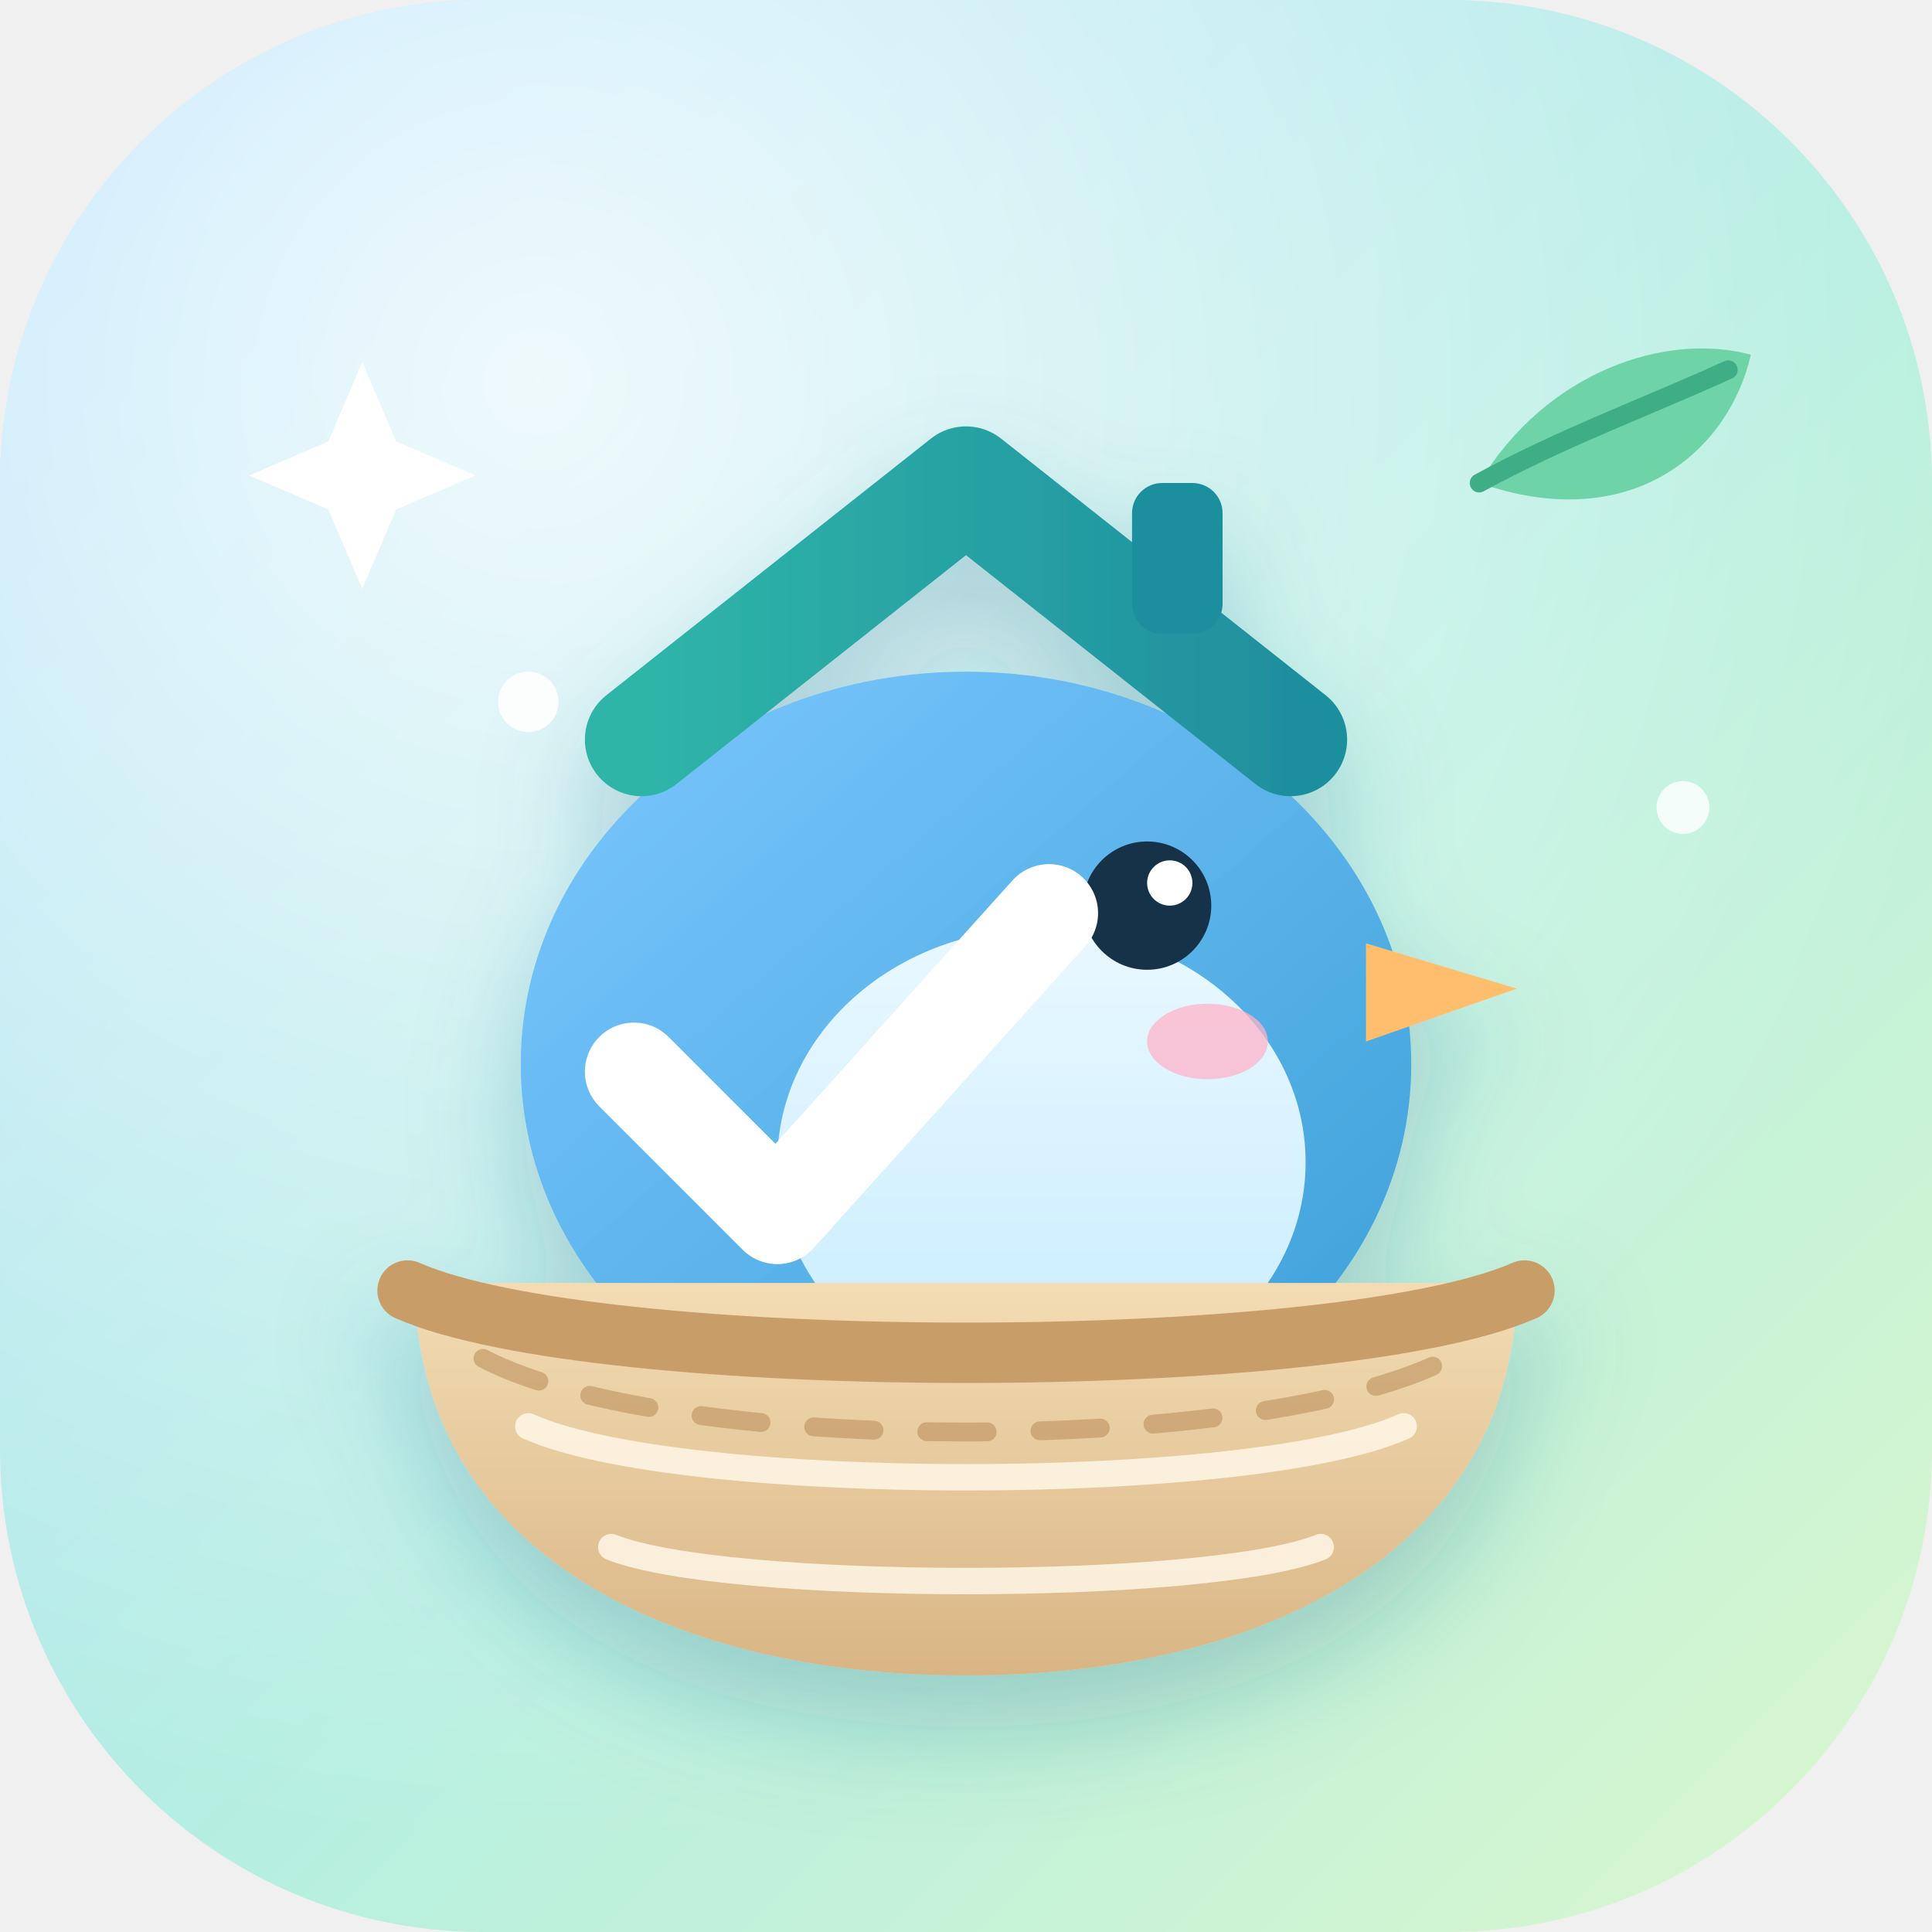
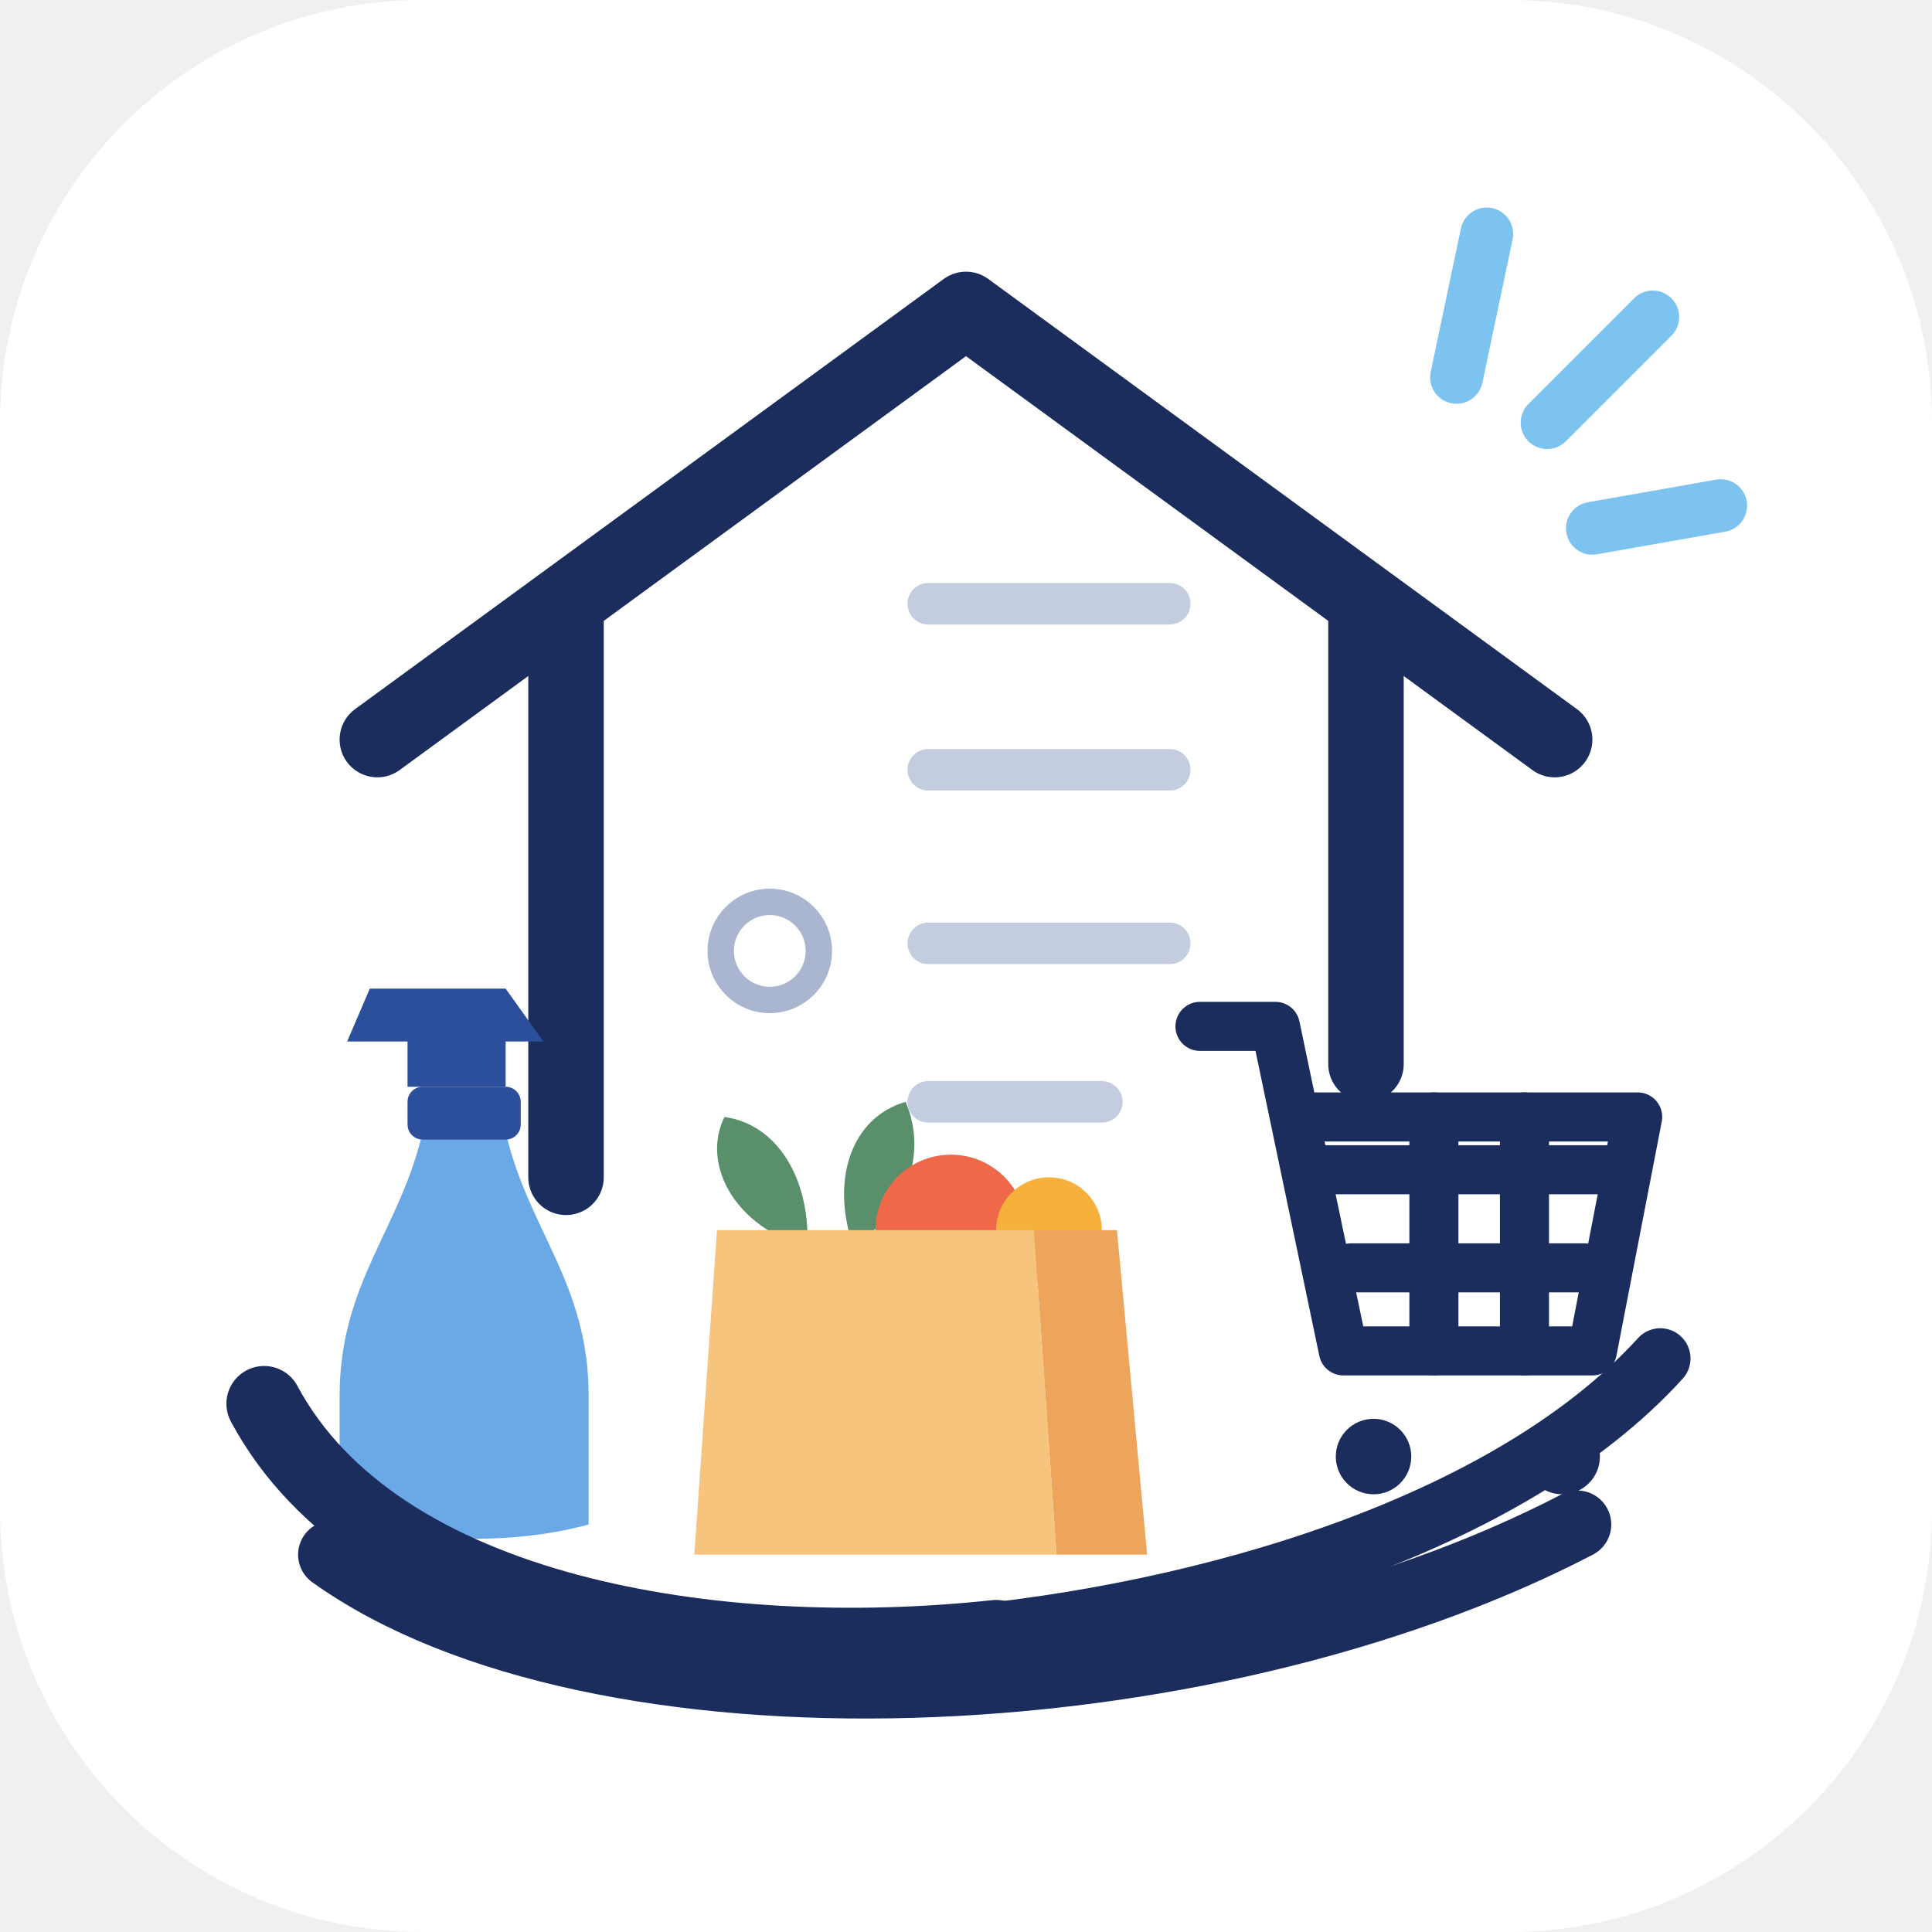
<svg xmlns="http://www.w3.org/2000/svg" viewBox="0 0 512 512">
-   <defs>
-     <linearGradient id="bg" x1="0" y1="0" x2="1" y2="1">
-       <stop offset="0" stop-color="#a8dcff" />
-       <stop offset=".55" stop-color="#b6efe0" />
-       <stop offset="1" stop-color="#dbf7cc" />
-     </linearGradient>
-     <radialGradient id="glow" cx=".28" cy=".2" r=".75">
-       <stop offset="0" stop-color="#fff" stop-opacity=".8" />
-       <stop offset="1" stop-color="#fff" stop-opacity="0" />
-     </radialGradient>
-     <linearGradient id="body" x1="0" y1="0" x2="1" y2="1">
-       <stop offset="0" stop-color="#7cc8ff" />
-       <stop offset="1" stop-color="#3a9fd6" />
-     </linearGradient>
-     <linearGradient id="belly" x1="0" y1="0" x2="0" y2="1">
-       <stop offset="0" stop-color="#e9f8ff" />
-       <stop offset="1" stop-color="#c7ecff" />
-     </linearGradient>
-     <linearGradient id="roof" x1="0" y1="0" x2="1" y2="0">
-       <stop offset="0" stop-color="#2fb5a8" />
-       <stop offset="1" stop-color="#1f8f9e" />
-     </linearGradient>
-     <linearGradient id="nest" x1="0" y1="0" x2="0" y2="1">
-       <stop offset="0" stop-color="#f3dcb4" />
-       <stop offset="1" stop-color="#d9b584" />
-     </linearGradient>
-     <filter id="sh" x="-20%" y="-20%" width="140%" height="150%">
-       <feDropShadow dx="0" dy="14" stdDeviation="14" flood-color="#1f6f8f" flood-opacity=".28" />
-     </filter>
-   </defs>
  <style>
- .bd{transform-origin:256px 340px;animation:bob 3.6s ease-in-out infinite}
- .ey{transform-origin:304px 240px;animation:blink 4.2s infinite}
- .wg{transform-origin:206px 322px;animation:flap 3.6s ease-in-out infinite}
- .lf{transform-origin:392px 128px;animation:sway 4s ease-in-out infinite}
- .st{transform-origin:96px 117px;animation:tw 2.6s ease-in-out infinite}
- .s2{animation:tw2 3s ease-in-out infinite .8s}
- @keyframes bob{50%{transform:translateY(-7px) rotate(-1.5deg)}}
- @keyframes blink{0%,44%,50%,100%{transform:scaleY(1)}47%{transform:scaleY(.1)}}
- @keyframes flap{0%,70%,100%{transform:rotate(0)}78%{transform:rotate(-12deg)}86%{transform:rotate(4deg)}}
- @keyframes sway{50%{transform:rotate(-14deg)}}
- @keyframes tw{0%,100%{transform:scale(1) rotate(0);opacity:1}50%{transform:scale(.55) rotate(45deg);opacity:.6}}
- @keyframes tw2{50%{opacity:.2}}
- @media (prefers-reduced-motion:reduce){*{animation:none!important}}
+ .rays path{transform-box:fill-box;transform-origin:0 100%;animation:ray 2.2s ease-in-out infinite}
+ .rays path:nth-child(2){animation-delay:.2s}.rays path:nth-child(3){animation-delay:.4s}
+ .c1,.c2{stroke-dasharray:60;stroke-dashoffset:60;animation:draw 5s ease infinite}
+ .c2{animation-delay:.5s}
+ .cart{transform-box:fill-box;transform-origin:50% 100%;animation:roll 5s ease-in-out infinite}
+ .spray{transform-box:fill-box;transform-origin:50% 100%;animation:tilt 5s ease-in-out infinite 1s}
+ @keyframes ray{50%{opacity:.35;transform:scale(.75)}}
+ @keyframes draw{15%,80%{stroke-dashoffset:0}95%,100%{stroke-dashoffset:60}}
+ @keyframes roll{0%,60%,100%{transform:translateX(0)}70%{transform:translateX(5px) rotate(3deg)}80%{transform:translateX(-3px)}}
+ @keyframes tilt{0%,60%,100%{transform:rotate(0)}70%{transform:rotate(-8deg)}80%{transform:rotate(3deg)}}
+ @media (prefers-reduced-motion:reduce){*{animation:none!important}.c1,.c2{stroke-dashoffset:0}}
</style>
-   <rect width="512" height="512" rx="128" fill="url(#bg)" />
-   <rect width="512" height="512" rx="128" fill="url(#glow)" />
-   <g class="lf">
-     <path d="M392 128c18-30 50-40 72-34-6 26-32 48-72 34z" fill="#6fd3a8" />
-     <path d="M392 128c22-12 44-20 66-30" stroke="#3fae86" stroke-width="5" fill="none" stroke-linecap="round" />
+   <rect width="512" height="512" rx="112" fill="#fff" />
+   <g class="rays" stroke="#7cc4ef" stroke-width="14" stroke-linecap="round">
+     <path d="M394 62l-8 38" />
+     <path d="M438 84l-28 28" />
+     <path d="M456 134l-34 6" />
  </g>
-   <g filter="url(#sh)">
-     <g class="bd">
-       <ellipse cx="256" cy="282" rx="118" ry="104" fill="url(#body)" />
-       <ellipse cx="276" cy="308" rx="70" ry="62" fill="url(#belly)" />
-       <path d="M170 196 256 128l86 68" fill="none" stroke="url(#roof)" stroke-width="30" stroke-linecap="round" stroke-linejoin="round" />
-       <rect x="300" y="128" width="24" height="40" rx="8" fill="#1f8f9e" />
-       <g class="ey">
-         <circle cx="304" cy="240" r="17" fill="#17324a" />
-         <circle cx="310" cy="234" r="6" fill="#fff" />
-       </g>
-       <ellipse cx="320" cy="276" rx="16" ry="10" fill="#ffb3c8" opacity=".75" />
-       <path d="M362 250l40 12-40 14z" fill="#ffbe6e" />
-       <path class="wg" d="M168 284l38 38 72-80" fill="none" stroke="#fff" stroke-width="26" stroke-linecap="round" stroke-linejoin="round" />
+   <g fill="none" stroke="#1b2d5c" stroke-width="20" stroke-linecap="round" stroke-linejoin="round">
+     <path d="M100 196 256 82l156 114" />
+     <path d="M150 162v150M362 162v120" />
+   </g>
+   <g class="list">
+     <g fill="none" stroke="#3d8a7a" stroke-width="12" stroke-linecap="round" stroke-linejoin="round">
+       <path class="c1" d="M186 160l14 14 26-26" />
+       <path class="c2" d="M186 204l14 14 26-26" />
    </g>
-     <path d="M110 340c0 70 66 104 146 104s146-34 146-104z" fill="url(#nest)" />
-     <path d="M108 342c50 22 246 22 296 0" fill="none" stroke="#c99d68" stroke-width="16" stroke-linecap="round" />
-     <path d="M140 378c40 18 192 18 232 0M162 410c30 12 158 12 188 0" fill="none" stroke="#fff7e8" stroke-width="7" stroke-linecap="round" opacity=".85" />
-     <path d="M128 360c50 26 206 26 256 0" fill="none" stroke="#b88a55" stroke-width="5" stroke-dasharray="16 14" stroke-linecap="round" opacity=".55" />
+     <circle cx="204" cy="252" r="13" fill="none" stroke="#aab6d0" stroke-width="7" />
+     <g stroke="#c4cce0" stroke-width="11" stroke-linecap="round">
+       <path d="M246 160h64M246 204h64M246 250h64M246 292h46" />
+     </g>
  </g>
-   <path class="st" d="M96 96l9 21 21 9-21 9-9 21-9-21-21-9 21-9z" fill="#fff" />
-   <circle class="s2" cx="140" cy="186" r="8" fill="#fff" opacity=".9" />
-   <circle cx="446" cy="214" r="7" fill="#fff" opacity=".8" />
+   <g class="spray">
+     <path d="M98 262h36l10 14h-10v12h-26v-12H92z" fill="#2b4f9a" />
+     <path d="M112 300h22c6 26 22 40 22 70v34c-22 6-46 4-66 0v-34c0-30 16-44 22-70z" fill="#6aa8e6" />
+     <rect x="108" y="288" width="30" height="14" rx="4" fill="#2b4f9a" />
+   </g>
+   <g class="bag">
+     <path d="M212 330c-18-6-26-22-20-34 14 2 22 16 22 32zM226 330c-6-18 0-34 14-38 6 14 0 30-14 38z" fill="#5a8f6c" />
+     <circle cx="252" cy="326" r="20" fill="#f0684a" />
+     <circle cx="278" cy="326" r="14" fill="#f6b13c" />
+     <path d="M190 326h84l6 86h-96z" fill="#f7c47e" />
+     <path d="M274 326h22l8 86h-24z" fill="#eda55c" />
+   </g>
+   <g class="cart" fill="none" stroke="#1b2d5c" stroke-width="13" stroke-linecap="round" stroke-linejoin="round">
+     <path d="M318 272h20l18 86h66l12-62h-90" />
+     <path d="M350 310h76M358 336h62M380 296v62M404 296v62" />
+     <circle cx="364" cy="386" r="10" fill="#1b2d5c" stroke="none" />
+     <circle cx="414" cy="386" r="10" fill="#1b2d5c" stroke="none" />
+   </g>
+   <g class="nest" fill="none" stroke="#1b2d5c" stroke-linecap="round">
+     <path d="M70 372c30 56 120 70 194 62" stroke-width="20" />
+     <path d="M88 412c70 50 230 44 330-8" stroke-width="18" />
+     <path d="M250 434c70-6 150-30 190-74" stroke-width="16" />
+     <path d="M150 440c80 16 180 6 250-30" stroke-width="10" />
+   </g>
</svg>
